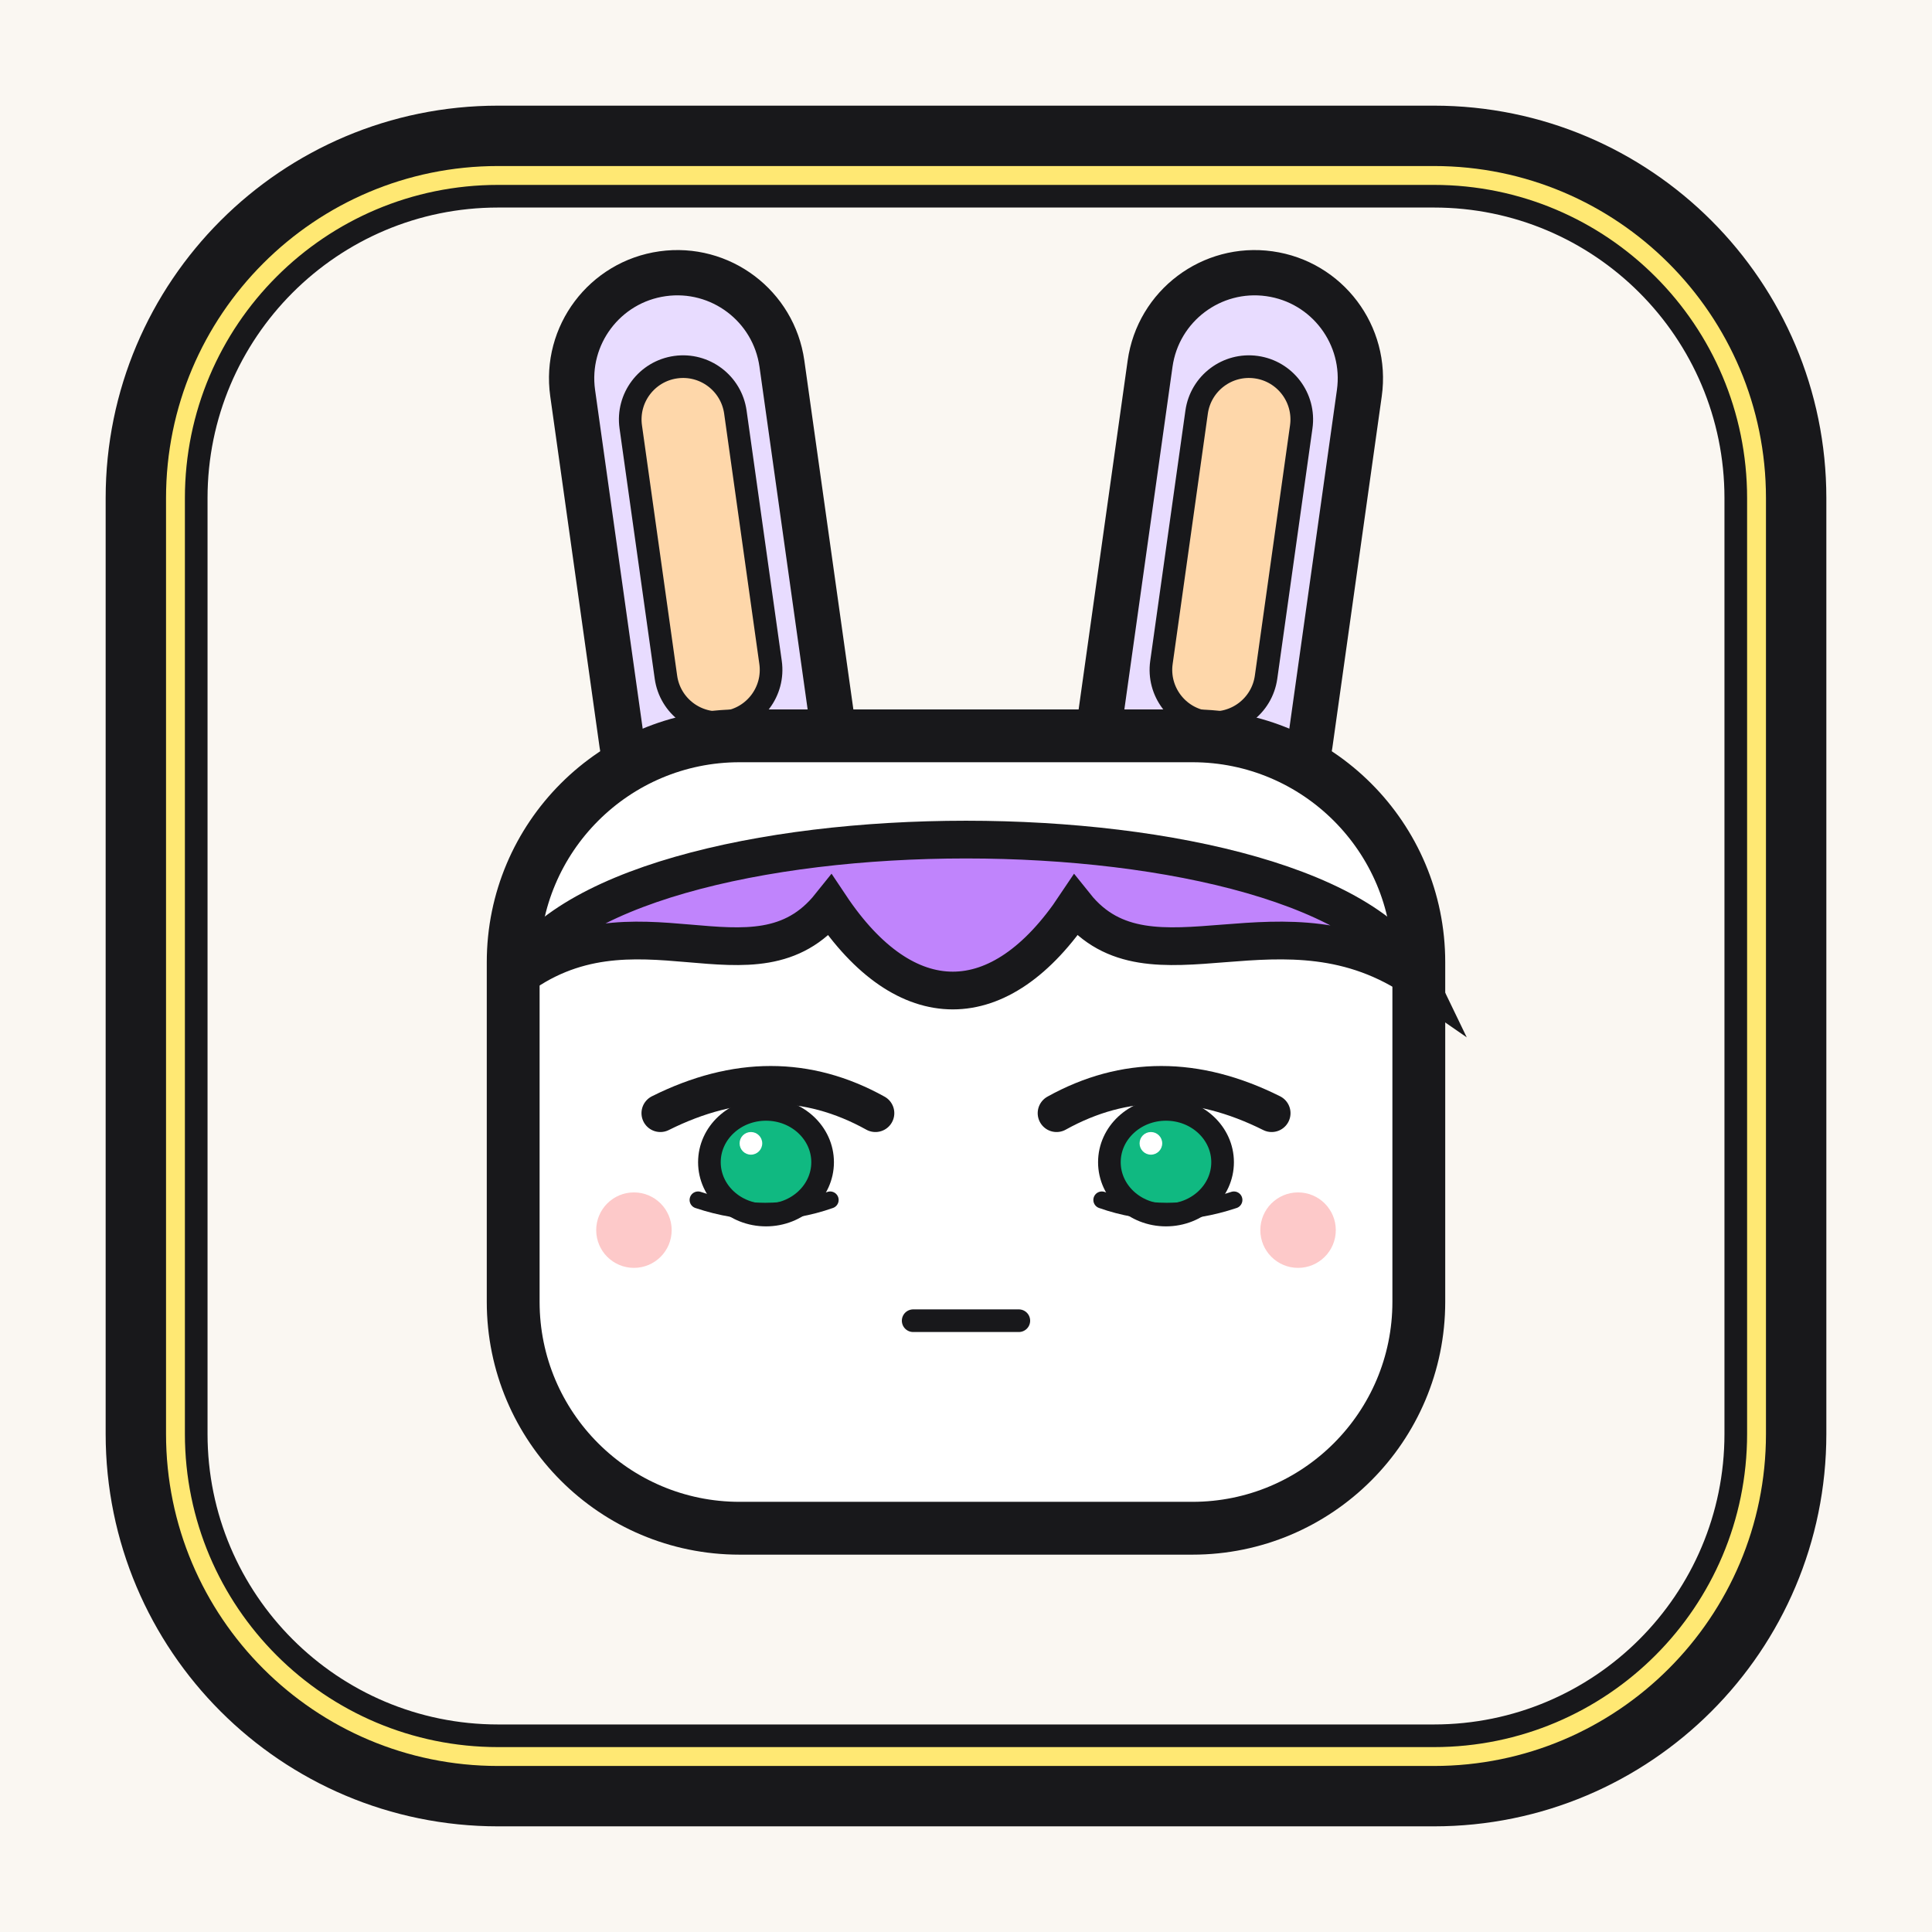
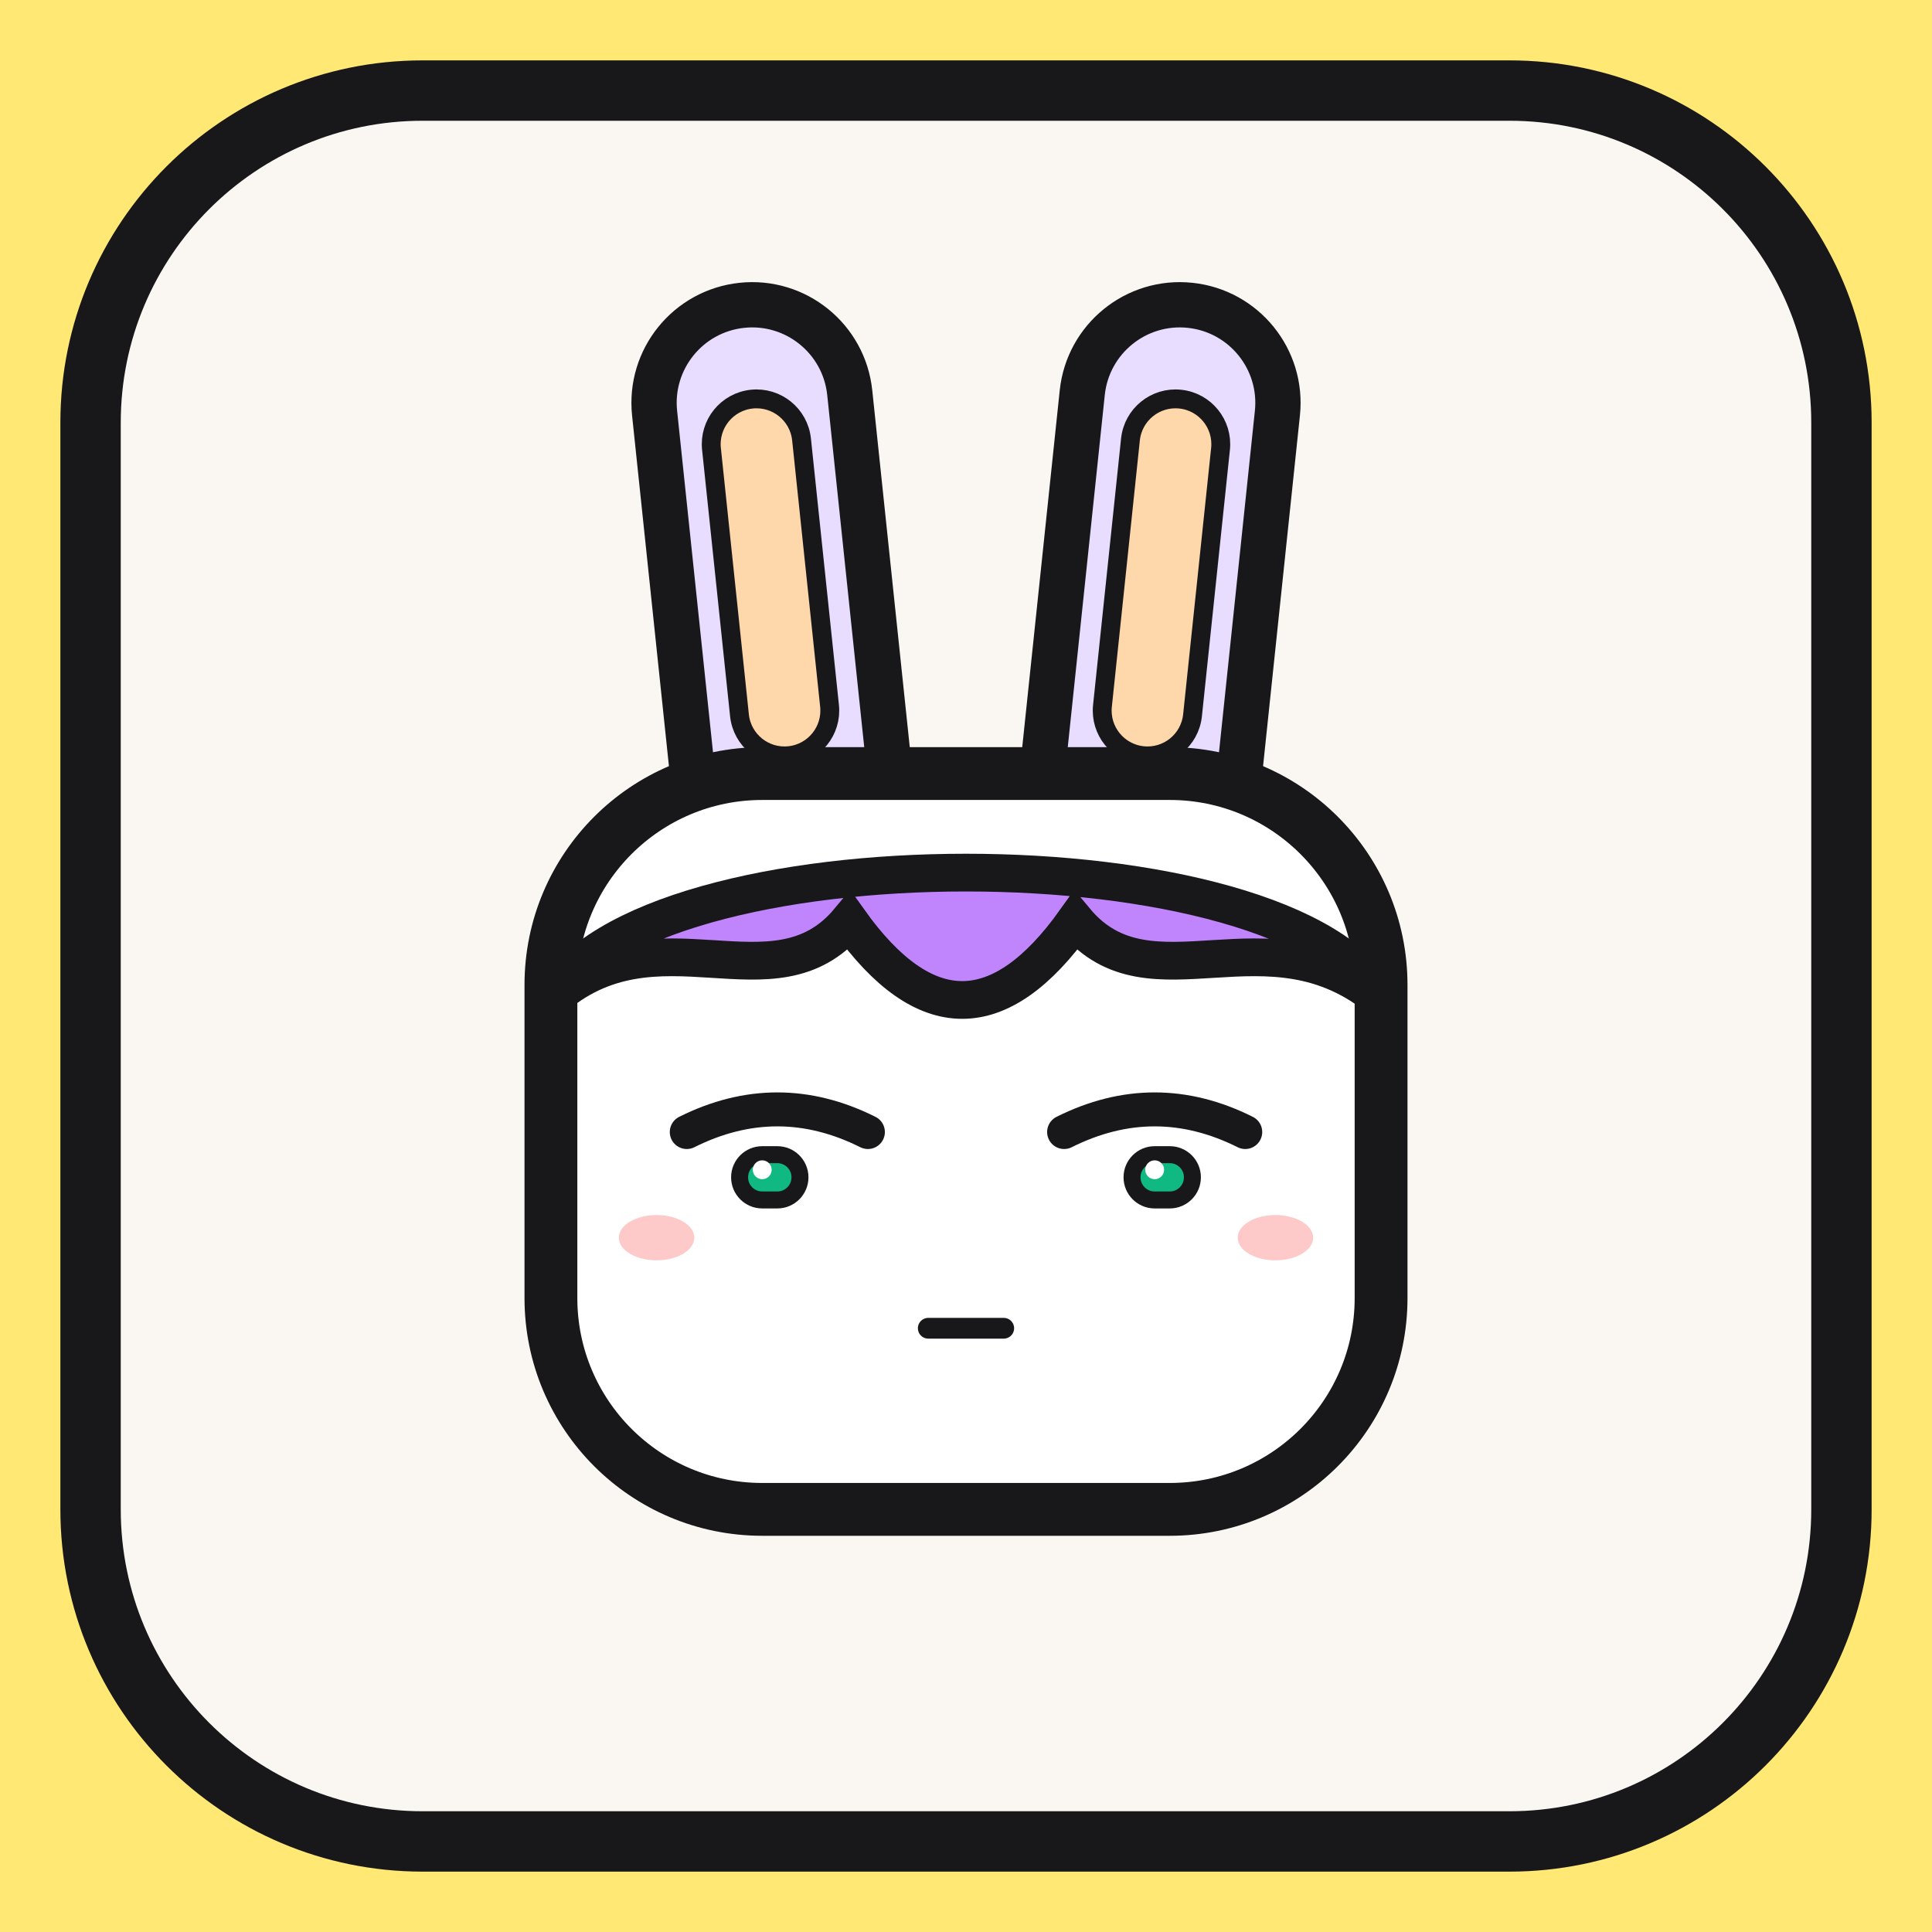
<svg xmlns="http://www.w3.org/2000/svg" width="512" height="512" viewBox="0 0 512 512" fill="none">
-   <rect width="512" height="512" fill="#FAF7F2" />
-   <rect x="36" y="36" width="440" height="440" rx="96" fill="#FFE873" stroke="#18181B" stroke-width="16" />
-   <rect x="52" y="52" width="408" height="408" rx="80" fill="#FAF7F2" stroke="#18181B" stroke-width="6" />
-   <g transform="rotate(-8 200 160)">
-     <rect x="160" y="70" width="56" height="150" rx="28" fill="#E8DCFF" stroke="#18181B" stroke-width="12" />
-     <rect x="174" y="95" width="28" height="95" rx="14" fill="#FED7AA" stroke="#18181B" stroke-width="6" />
+   <rect width="512" height="512" fill="#FFE873" />
+   <rect x="24" y="24" width="464" height="464" rx="88" fill="#FAF7F2" stroke="#18181B" stroke-width="16" />
+   <g transform="rotate(-6 210 170)">
+     <rect x="180" y="80" width="52" height="155" rx="26" fill="#E8DCFF" stroke="#18181B" stroke-width="12" />
+     <rect x="194" y="105" width="24" height="95" rx="12" fill="#FED7AA" stroke="#18181B" stroke-width="5" />
  </g>
-   <g transform="rotate(8 312 160)">
-     <rect x="296" y="70" width="56" height="150" rx="28" fill="#E8DCFF" stroke="#18181B" stroke-width="12" />
-     <rect x="310" y="95" width="28" height="95" rx="14" fill="#FED7AA" stroke="#18181B" stroke-width="6" />
+   <g transform="rotate(6 302 170)">
+     <rect x="280" y="80" width="52" height="155" rx="26" fill="#E8DCFF" stroke="#18181B" stroke-width="12" />
+     <rect x="294" y="105" width="24" height="95" rx="12" fill="#FED7AA" stroke="#18181B" stroke-width="5" />
  </g>
-   <rect x="136" y="195" width="240" height="210" rx="60" fill="#FFFFFF" stroke="#18181B" stroke-width="14" />
-   <path d="M136 260 C160 210 352 210 376 260 C340 235 305 265 285 240 C265 270 240 270 220 240 C200 265 168 235 136 260 Z" fill="#C084FC" stroke="#18181B" stroke-width="10" />
+   <rect x="146" y="205" width="220" height="195" rx="56" fill="#FFFFFF" stroke="#18181B" stroke-width="14" />
+   <path d="M146 265 C170 220 342 220 366 265 C336 240 305 268 285 244 C265 272 245 272 225 244 C205 268 174 240 146 265 Z" fill="#C084FC" stroke="#18181B" stroke-width="10" />
  <g>
-     <path d="M175 295 Q205 280 232 295" stroke="#18181B" stroke-width="10" stroke-linecap="round" />
-     <ellipse cx="203" cy="308" rx="15" ry="14" fill="#10B981" stroke="#18181B" stroke-width="6" />
-     <circle cx="203" cy="308" rx="7" fill="#064E3B" />
-     <circle cx="199" cy="303" r="3" fill="#FFFFFF" />
-     <path d="M185 318 Q203 324 220 318" stroke="#18181B" stroke-width="4.5" stroke-linecap="round" />
+     <path d="M182 300 Q206 288 230 300" stroke="#18181B" stroke-width="9" stroke-linecap="round" />
+     <rect x="196" y="306" width="16" height="12" rx="6" fill="#10B981" stroke="#18181B" stroke-width="4.5" />
+     <circle cx="202" cy="310" r="2.5" fill="#FFFFFF" />
  </g>
  <g>
-     <path d="M280 295 Q307 280 337 295" stroke="#18181B" stroke-width="10" stroke-linecap="round" />
-     <ellipse cx="309" cy="308" rx="15" ry="14" fill="#10B981" stroke="#18181B" stroke-width="6" />
-     <circle cx="309" cy="308" rx="7" fill="#064E3B" />
-     <circle cx="305" cy="303" r="3" fill="#FFFFFF" />
-     <path d="M292 318 Q309 324 327 318" stroke="#18181B" stroke-width="4.5" stroke-linecap="round" />
+     <path d="M282 300 Q306 288 330 300" stroke="#18181B" stroke-width="9" stroke-linecap="round" />
+     <rect x="300" y="306" width="16" height="12" rx="6" fill="#10B981" stroke="#18181B" stroke-width="4.5" />
+     <circle cx="306" cy="310" r="2.5" fill="#FFFFFF" />
  </g>
-   <line x1="242" y1="350" x2="270" y2="350" stroke="#18181B" stroke-width="6" stroke-linecap="round" />
-   <circle cx="168" cy="326" r="10" fill="#FCA5A5" opacity="0.6" />
-   <circle cx="344" cy="326" r="10" fill="#FCA5A5" opacity="0.6" />
+   <line x1="246" y1="352" x2="266" y2="352" stroke="#18181B" stroke-width="5.5" stroke-linecap="round" />
+   <ellipse cx="174" cy="328" rx="10" ry="6" fill="#FCA5A5" opacity="0.6" />
+   <ellipse cx="338" cy="328" rx="10" ry="6" fill="#FCA5A5" opacity="0.6" />
</svg>
